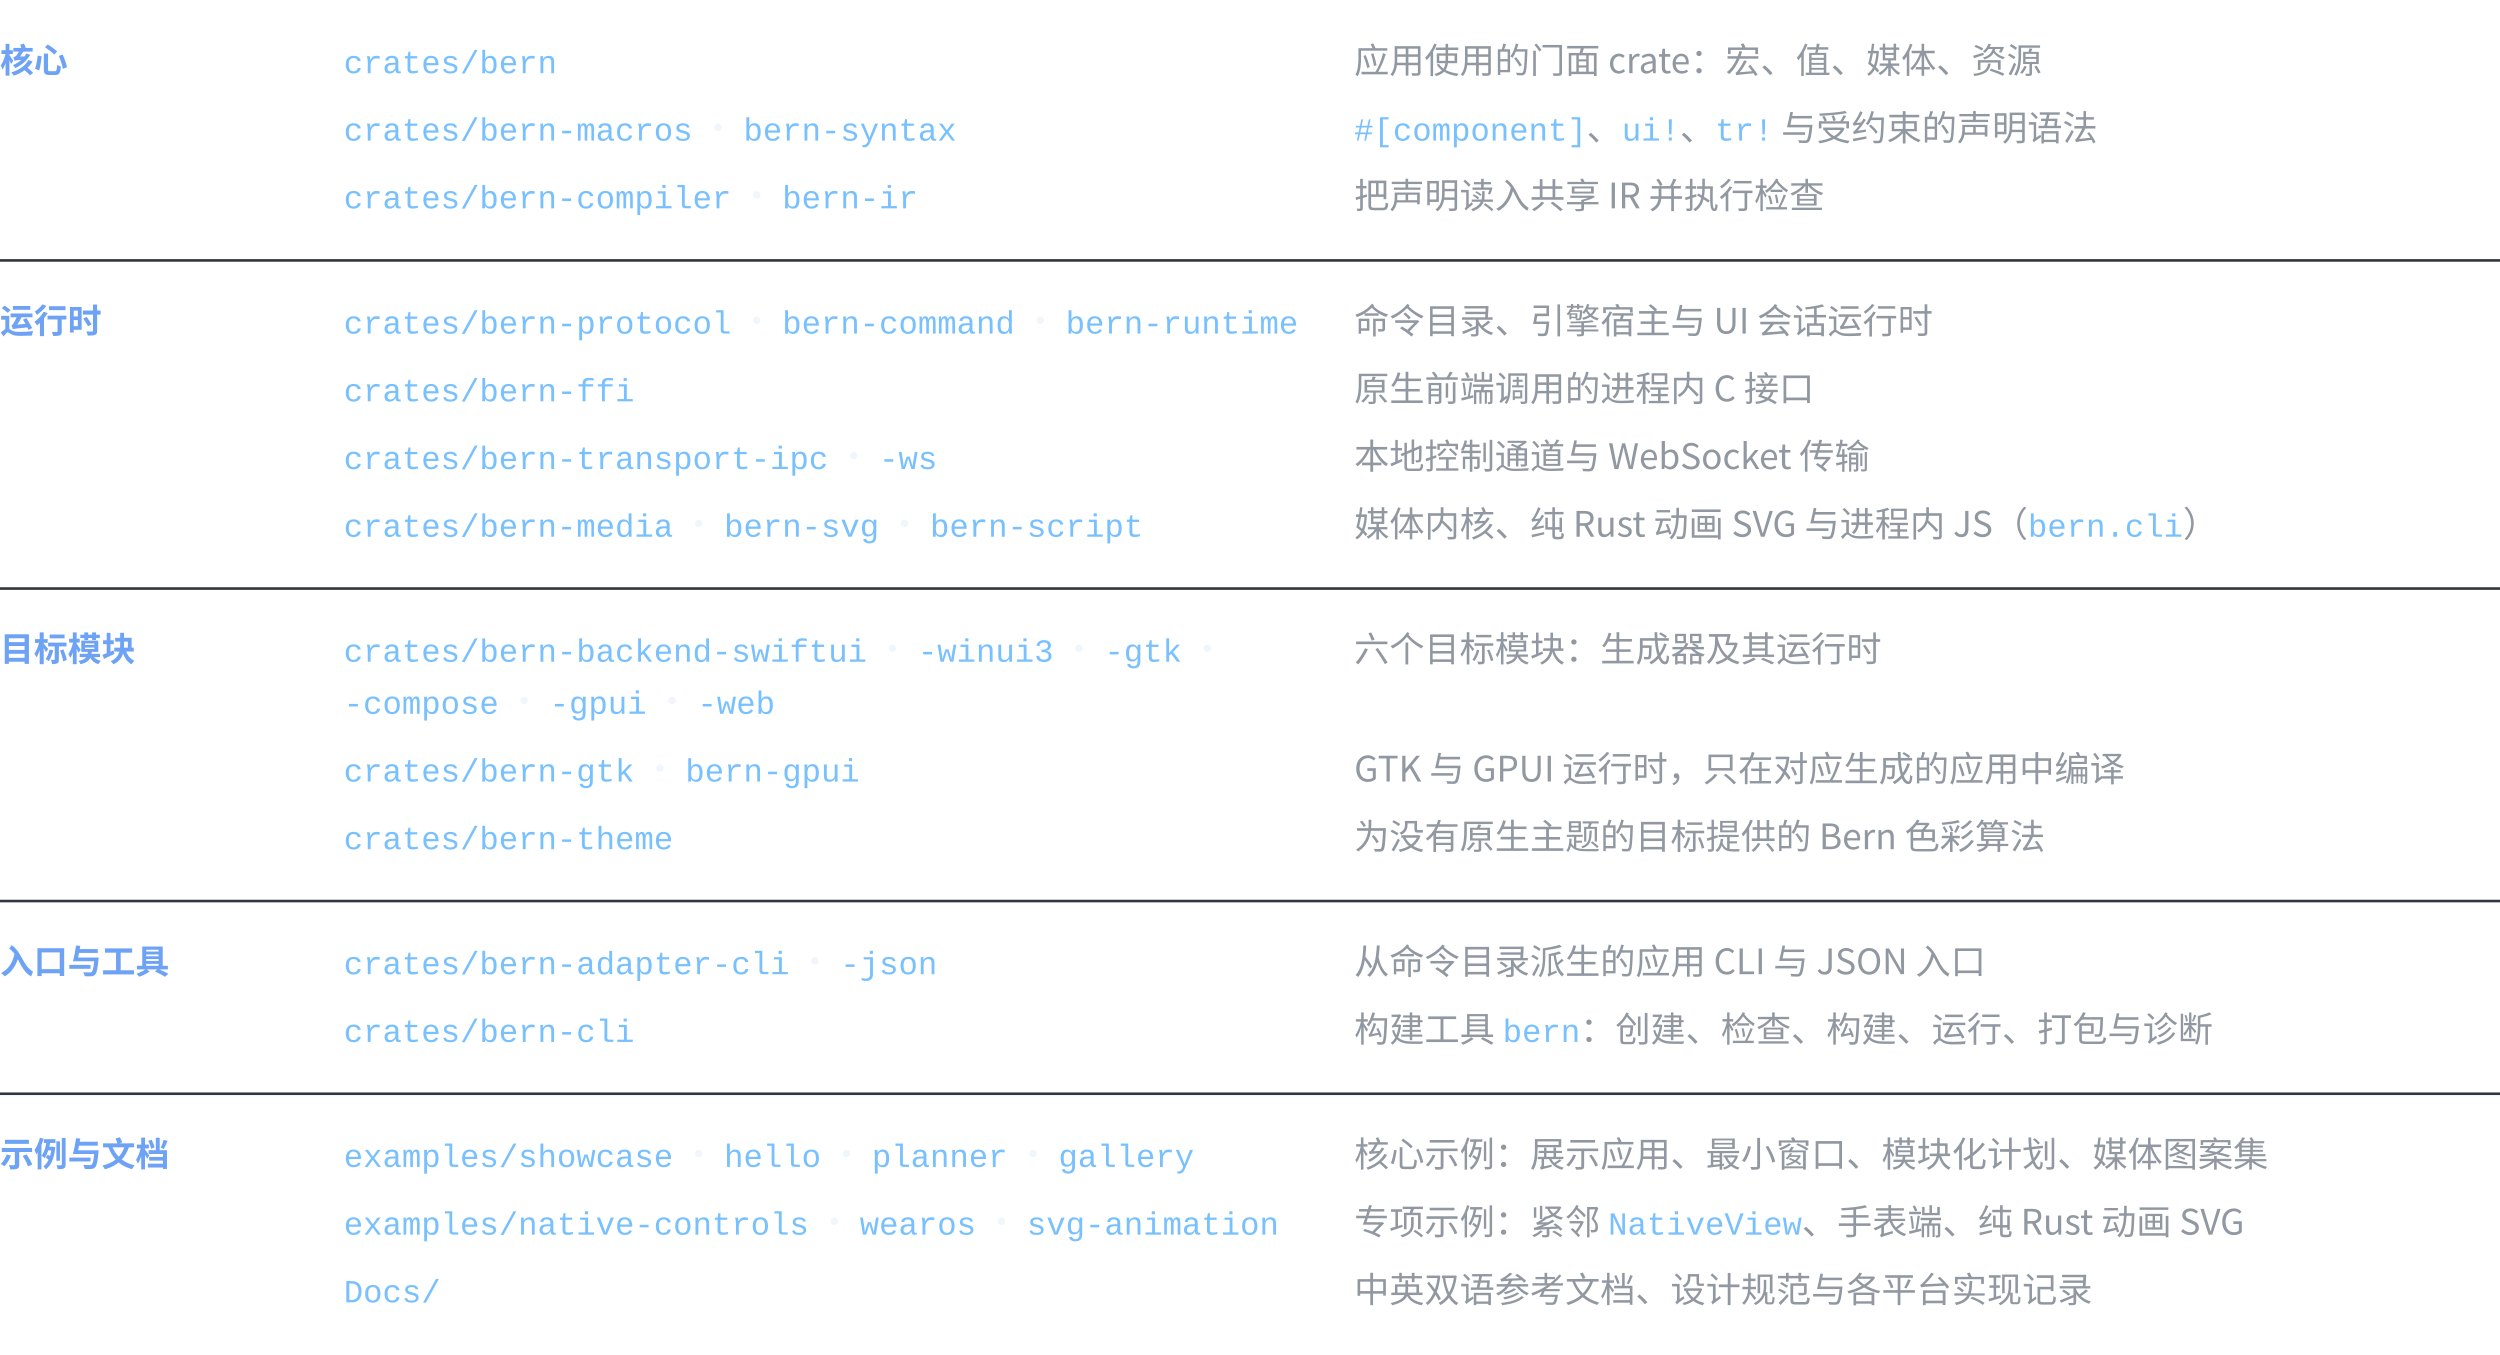
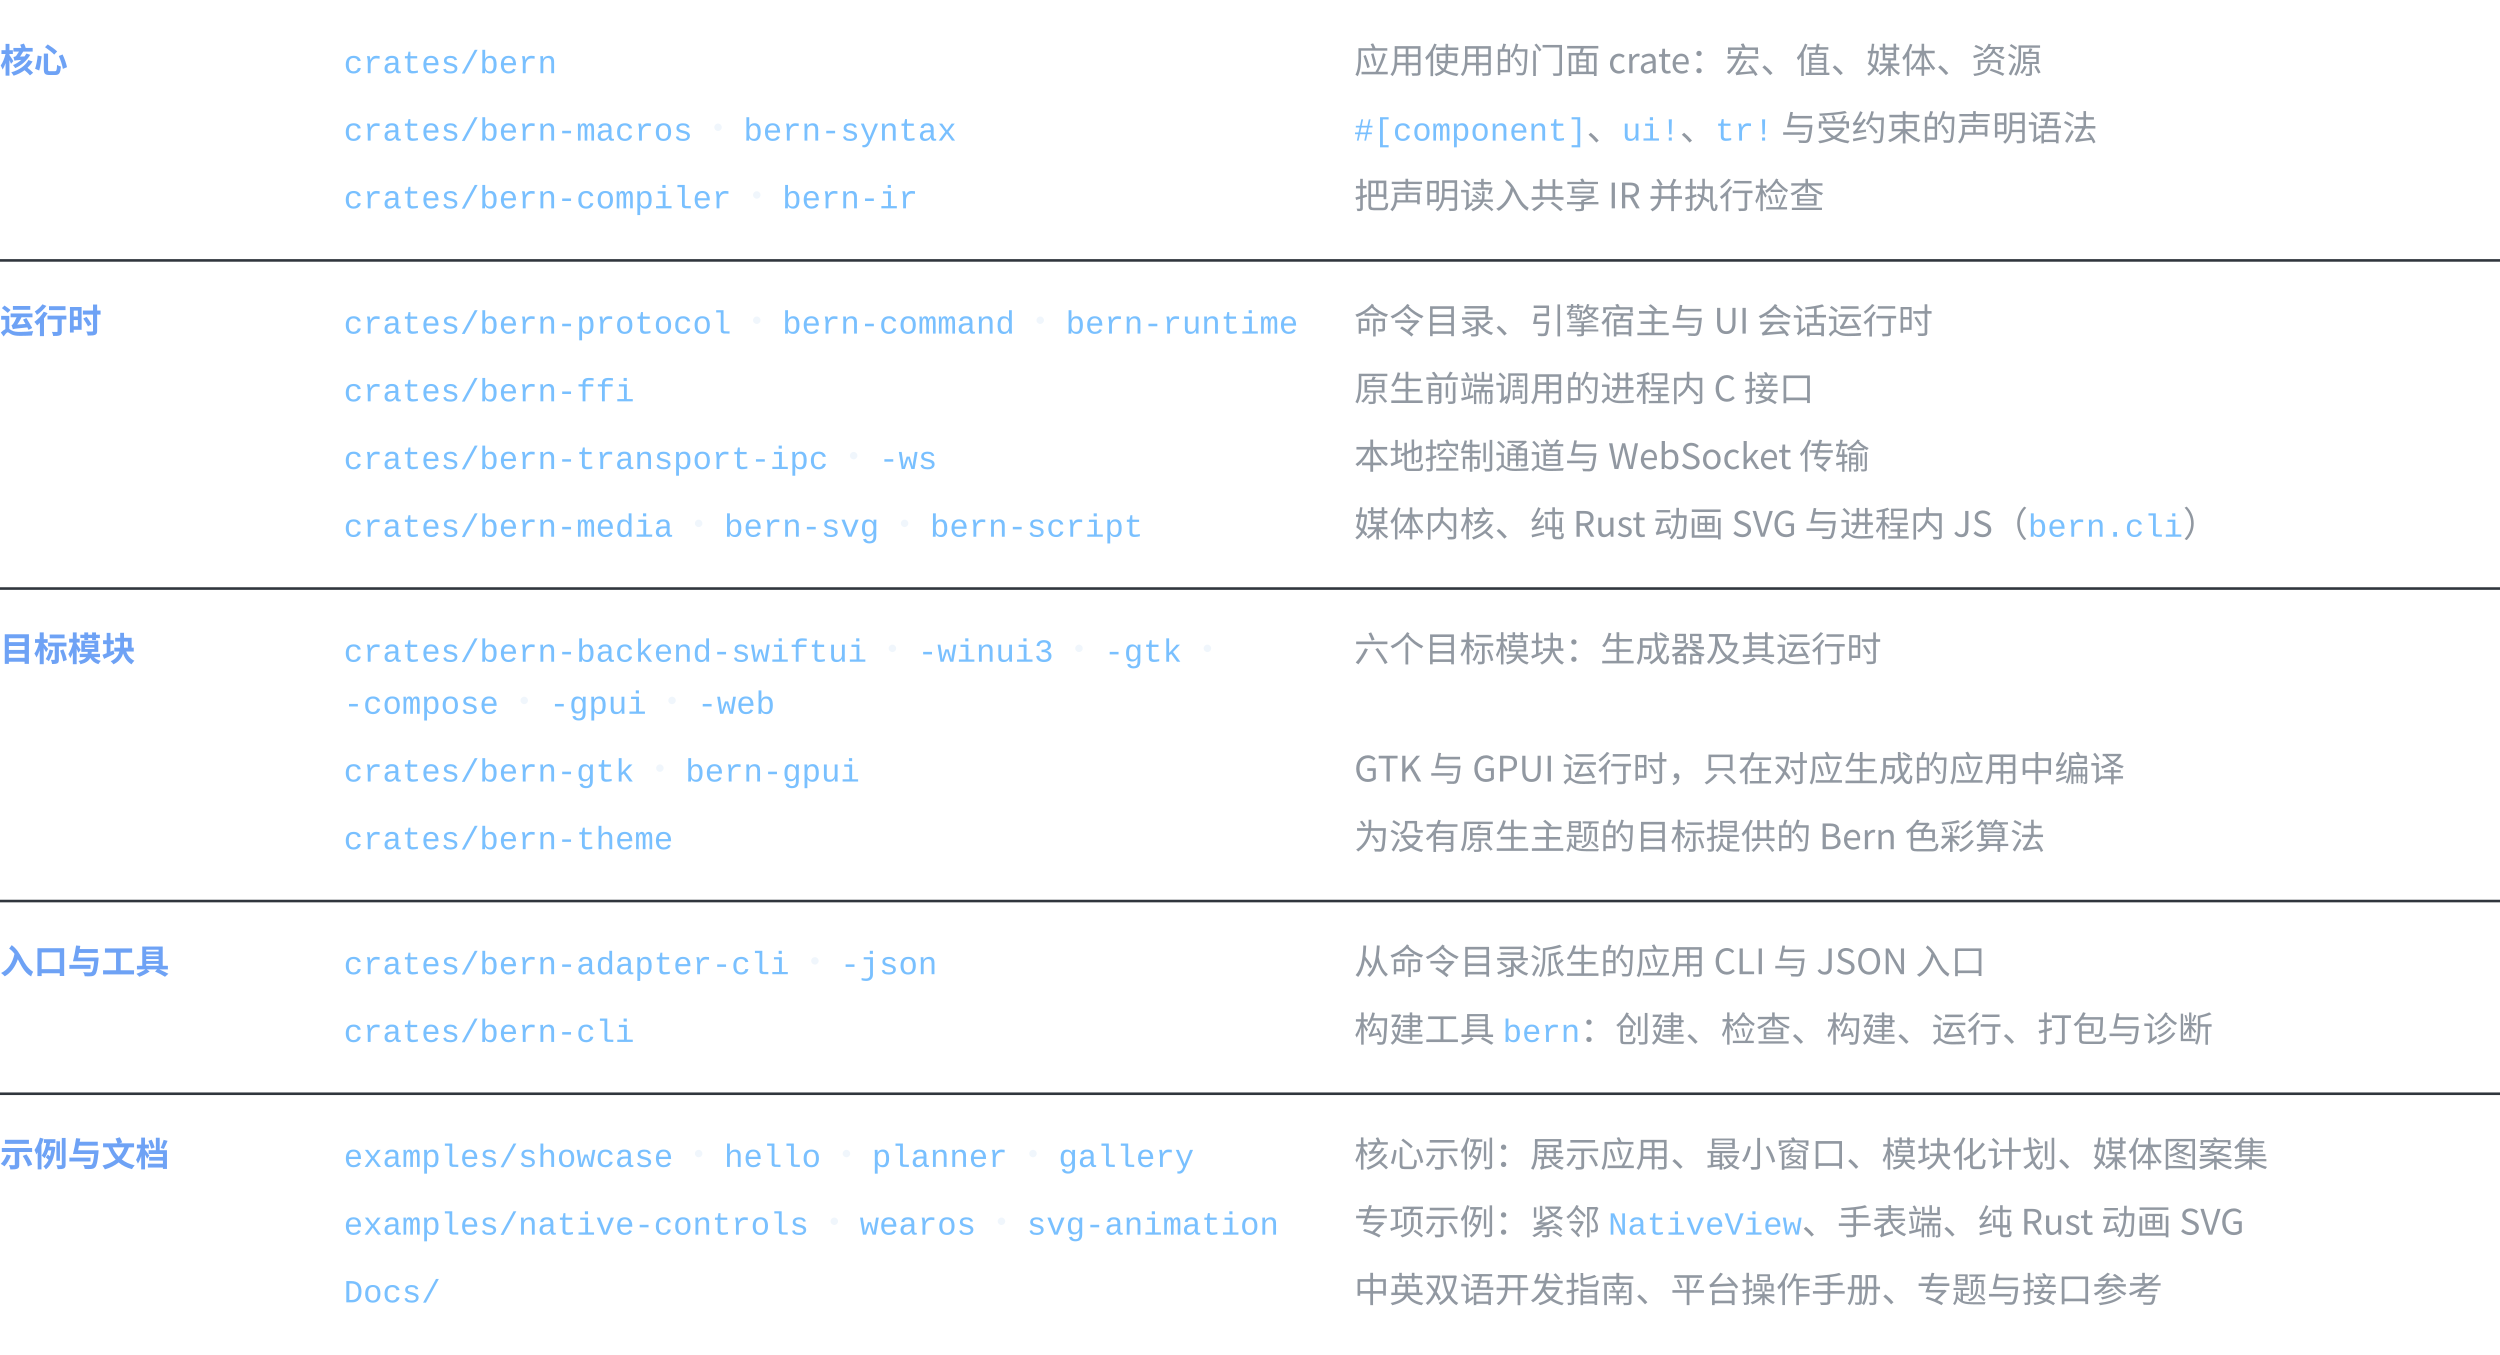
<svg xmlns="http://www.w3.org/2000/svg" viewBox="0 0 960 520" width="960" height="520" font-family="-apple-system, BlinkMacSystemFont, 'Segoe UI', 'PingFang SC', 'Hiragino Sans GB', 'Microsoft YaHei', 'Noto Sans CJK SC', 'Helvetica Neue', Arial, sans-serif">
  <defs>
    <symbol id="bern-logo" viewBox="0 0 1024 1024">
      <defs>
        <clipPath id="bern-symbol-disc">
          <circle cx="512" cy="512" r="512" />
        </clipPath>
      </defs>
      <g clip-path="url(#bern-symbol-disc)">
        <rect width="1024" height="1024" fill="#4A8BEF" />
        <path fill="#24324D" d="M 290.4 372.1 C 270.7 579.3 309.8 827.6 392.0 1060.0 L 1100 1100 L 1060.0 880.0 C 1013.0 692.2 904.4 451.5 684.3 270.5 A 14 14 0 0 0 662.4 286.5 C 693.7 364.2 711.6 444.8 715.3 529.4 A 36 36 0 0 1 691.6 564.9 C 620.6 590.7 549.5 616.5 478.5 642.4 A 36 36 0 0 1 436.0 628.1 C 383.8 547.6 344.6 461.1 317.8 369.5 A 14 14 0 0 0 290.4 372.1 Z" />
        <ellipse rx="22" ry="36" fill="#E8F4FF" transform="translate(520 760) rotate(-20)" />
        <ellipse rx="22" ry="36" fill="#E8F4FF" transform="translate(748 668) rotate(-20)" />
      </g>
    </symbol>
  </defs>
  <text x="0.0" y="27.9" font-size="13" fill="#6EA2F5" font-weight="700">核心</text>
  <text x="132.0" y="28.1" font-size="13.5" fill="#F0F6FC">
    <tspan font-family="ui-monospace, SFMono-Regular, Menlo, Consolas, 'Liberation Mono', monospace" font-size="12.4" fill="#79C0FF">crates/bern</tspan>
  </text>
  <text x="520.0" y="28.1" font-size="13.5" fill="#9198A1">应用使用的门面 crate：宏、值、媒体、资源</text>
  <text x="132.0" y="54.0" font-size="13.5" fill="#F0F6FC">
    <tspan font-family="ui-monospace, SFMono-Regular, Menlo, Consolas, 'Liberation Mono', monospace" font-size="12.4" fill="#79C0FF">crates/bern-macros</tspan> · <tspan font-family="ui-monospace, SFMono-Regular, Menlo, Consolas, 'Liberation Mono', monospace" font-size="12.4" fill="#79C0FF">bern-syntax</tspan>
  </text>
  <text x="520.0" y="54.0" font-size="13.5" fill="#9198A1">
    <tspan font-family="ui-monospace, SFMono-Regular, Menlo, Consolas, 'Liberation Mono', monospace" font-size="12.4" fill="#79C0FF">#[component]</tspan>、<tspan font-family="ui-monospace, SFMono-Regular, Menlo, Consolas, 'Liberation Mono', monospace" font-size="12.4" fill="#79C0FF">ui!</tspan>、<tspan font-family="ui-monospace, SFMono-Regular, Menlo, Consolas, 'Liberation Mono', monospace" font-size="12.4" fill="#79C0FF">tr!</tspan> 与受约束的声明语法</text>
  <text x="132.0" y="80.0" font-size="13.5" fill="#F0F6FC">
    <tspan font-family="ui-monospace, SFMono-Regular, Menlo, Consolas, 'Liberation Mono', monospace" font-size="12.4" fill="#79C0FF">crates/bern-compiler</tspan> · <tspan font-family="ui-monospace, SFMono-Regular, Menlo, Consolas, 'Liberation Mono', monospace" font-size="12.4" fill="#79C0FF">bern-ir</tspan>
  </text>
  <text x="520.0" y="80.0" font-size="13.5" fill="#9198A1">把声明读入共享 IR 并执行检查</text>
  <line x1="0" y1="100.0" x2="960" y2="100.0" stroke="#30363D" />
  <text x="0.0" y="127.9" font-size="13" fill="#6EA2F5" font-weight="700">运行时</text>
  <text x="132.0" y="128.1" font-size="13.5" fill="#F0F6FC">
    <tspan font-family="ui-monospace, SFMono-Regular, Menlo, Consolas, 'Liberation Mono', monospace" font-size="12.4" fill="#79C0FF">crates/bern-protocol</tspan> · <tspan font-family="ui-monospace, SFMono-Regular, Menlo, Consolas, 'Liberation Mono', monospace" font-size="12.4" fill="#79C0FF">bern-command</tspan> · <tspan font-family="ui-monospace, SFMono-Regular, Menlo, Consolas, 'Liberation Mono', monospace" font-size="12.4" fill="#79C0FF">bern-runtime</tspan>
  </text>
  <text x="520.0" y="128.1" font-size="13.5" fill="#9198A1">命令目录、引擎宿主与 UI 会话运行时</text>
  <text x="132.0" y="154.1" font-size="13.5" fill="#F0F6FC">
    <tspan font-family="ui-monospace, SFMono-Regular, Menlo, Consolas, 'Liberation Mono', monospace" font-size="12.4" fill="#79C0FF">crates/bern-ffi</tspan>
  </text>
  <text x="520.0" y="154.1" font-size="13.5" fill="#9198A1">原生前端调用的进程内 C 接口</text>
  <text x="132.0" y="180.1" font-size="13.5" fill="#F0F6FC">
    <tspan font-family="ui-monospace, SFMono-Regular, Menlo, Consolas, 'Liberation Mono', monospace" font-size="12.4" fill="#79C0FF">crates/bern-transport-ipc</tspan> · <tspan font-family="ui-monospace, SFMono-Regular, Menlo, Consolas, 'Liberation Mono', monospace" font-size="12.4" fill="#79C0FF">-ws</tspan>
  </text>
  <text x="520.0" y="180.1" font-size="13.5" fill="#9198A1">本地控制通道与 WebSocket 传输</text>
  <text x="132.0" y="206.1" font-size="13.5" fill="#F0F6FC">
    <tspan font-family="ui-monospace, SFMono-Regular, Menlo, Consolas, 'Liberation Mono', monospace" font-size="12.4" fill="#79C0FF">crates/bern-media</tspan> · <tspan font-family="ui-monospace, SFMono-Regular, Menlo, Consolas, 'Liberation Mono', monospace" font-size="12.4" fill="#79C0FF">bern-svg</tspan> · <tspan font-family="ui-monospace, SFMono-Regular, Menlo, Consolas, 'Liberation Mono', monospace" font-size="12.4" fill="#79C0FF">bern-script</tspan>
  </text>
  <text x="520.0" y="206.1" font-size="13.5" fill="#9198A1">媒体内核、纯 Rust 动画 SVG 与进程内 JS（<tspan font-family="ui-monospace, SFMono-Regular, Menlo, Consolas, 'Liberation Mono', monospace" font-size="12.4" fill="#79C0FF">bern.cli</tspan>）</text>
  <line x1="0" y1="226.0" x2="960" y2="226.0" stroke="#30363D" />
  <text x="0.0" y="253.9" font-size="13" fill="#6EA2F5" font-weight="700">目标模块</text>
  <text x="132.0" y="254.1" font-size="13.5" fill="#F0F6FC">
    <tspan font-family="ui-monospace, SFMono-Regular, Menlo, Consolas, 'Liberation Mono', monospace" font-size="12.4" fill="#79C0FF">crates/bern-backend-swiftui</tspan> · <tspan font-family="ui-monospace, SFMono-Regular, Menlo, Consolas, 'Liberation Mono', monospace" font-size="12.4" fill="#79C0FF">-winui3</tspan> · <tspan font-family="ui-monospace, SFMono-Regular, Menlo, Consolas, 'Liberation Mono', monospace" font-size="12.4" fill="#79C0FF">-gtk</tspan> ·</text>
  <text x="132.0" y="274.1" font-size="13.5" fill="#F0F6FC">
    <tspan font-family="ui-monospace, SFMono-Regular, Menlo, Consolas, 'Liberation Mono', monospace" font-size="12.4" fill="#79C0FF">-compose</tspan> · <tspan font-family="ui-monospace, SFMono-Regular, Menlo, Consolas, 'Liberation Mono', monospace" font-size="12.4" fill="#79C0FF">-gpui</tspan> · <tspan font-family="ui-monospace, SFMono-Regular, Menlo, Consolas, 'Liberation Mono', monospace" font-size="12.4" fill="#79C0FF">-web</tspan>
  </text>
  <text x="520.0" y="254.1" font-size="13.5" fill="#9198A1">六个目标模块：生成器及其运行时</text>
  <text x="132.0" y="300.1" font-size="13.5" fill="#F0F6FC">
    <tspan font-family="ui-monospace, SFMono-Regular, Menlo, Consolas, 'Liberation Mono', monospace" font-size="12.4" fill="#79C0FF">crates/bern-gtk</tspan> · <tspan font-family="ui-monospace, SFMono-Regular, Menlo, Consolas, 'Liberation Mono', monospace" font-size="12.4" fill="#79C0FF">bern-gpui</tspan>
  </text>
  <text x="520.0" y="300.1" font-size="13.5" fill="#9198A1">GTK 与 GPUI 运行时，只在对应生成的应用中编译</text>
  <text x="132.0" y="326.1" font-size="13.5" fill="#F0F6FC">
    <tspan font-family="ui-monospace, SFMono-Regular, Menlo, Consolas, 'Liberation Mono', monospace" font-size="12.4" fill="#79C0FF">crates/bern-theme</tspan>
  </text>
  <text x="520.0" y="326.1" font-size="13.5" fill="#9198A1">为没有原生主题的目标提供的 Bern 色彩算法</text>
  <line x1="0" y1="346.0" x2="960" y2="346.0" stroke="#30363D" />
  <text x="0.0" y="373.9" font-size="13" fill="#6EA2F5" font-weight="700">入口与工具</text>
  <text x="132.0" y="374.1" font-size="13.5" fill="#F0F6FC">
    <tspan font-family="ui-monospace, SFMono-Regular, Menlo, Consolas, 'Liberation Mono', monospace" font-size="12.4" fill="#79C0FF">crates/bern-adapter-cli</tspan> · <tspan font-family="ui-monospace, SFMono-Regular, Menlo, Consolas, 'Liberation Mono', monospace" font-size="12.4" fill="#79C0FF">-json</tspan>
  </text>
  <text x="520.0" y="374.1" font-size="13.5" fill="#9198A1">从命令目录派生的应用 CLI 与 JSON 入口</text>
  <text x="132.0" y="400.1" font-size="13.5" fill="#F0F6FC">
    <tspan font-family="ui-monospace, SFMono-Regular, Menlo, Consolas, 'Liberation Mono', monospace" font-size="12.4" fill="#79C0FF">crates/bern-cli</tspan>
  </text>
  <text x="520.0" y="400.1" font-size="13.5" fill="#9198A1">构建工具 <tspan font-family="ui-monospace, SFMono-Regular, Menlo, Consolas, 'Liberation Mono', monospace" font-size="12.4" fill="#79C0FF">bern</tspan>：创建、检查、构建、运行、打包与诊断</text>
  <line x1="0" y1="420.0" x2="960" y2="420.0" stroke="#30363D" />
  <text x="0.0" y="447.9" font-size="13" fill="#6EA2F5" font-weight="700">示例与文档</text>
  <text x="132.0" y="448.1" font-size="13.5" fill="#F0F6FC">
    <tspan font-family="ui-monospace, SFMono-Regular, Menlo, Consolas, 'Liberation Mono', monospace" font-size="12.4" fill="#79C0FF">examples/showcase</tspan> · <tspan font-family="ui-monospace, SFMono-Regular, Menlo, Consolas, 'Liberation Mono', monospace" font-size="12.4" fill="#79C0FF">hello</tspan> · <tspan font-family="ui-monospace, SFMono-Regular, Menlo, Consolas, 'Liberation Mono', monospace" font-size="12.4" fill="#79C0FF">planner</tspan> · <tspan font-family="ui-monospace, SFMono-Regular, Menlo, Consolas, 'Liberation Mono', monospace" font-size="12.4" fill="#79C0FF">gallery</tspan>
  </text>
  <text x="520.0" y="448.1" font-size="13.5" fill="#9198A1">核心示例：展示应用、最小窗口、模块化计划、媒体图案集</text>
  <text x="132.0" y="474.1" font-size="13.5" fill="#F0F6FC">
    <tspan font-family="ui-monospace, SFMono-Regular, Menlo, Consolas, 'Liberation Mono', monospace" font-size="12.4" fill="#79C0FF">examples/native-controls</tspan> · <tspan font-family="ui-monospace, SFMono-Regular, Menlo, Consolas, 'Liberation Mono', monospace" font-size="12.4" fill="#79C0FF">wearos</tspan> · <tspan font-family="ui-monospace, SFMono-Regular, Menlo, Consolas, 'Liberation Mono', monospace" font-size="12.4" fill="#79C0FF">svg-animation</tspan>
  </text>
  <text x="520.0" y="474.1" font-size="13.5" fill="#9198A1">专项示例：紧邻 <tspan font-family="ui-monospace, SFMono-Regular, Menlo, Consolas, 'Liberation Mono', monospace" font-size="12.4" fill="#79C0FF">NativeView</tspan>、手表端、纯 Rust 动画 SVG</text>
  <text x="132.0" y="500.1" font-size="13.5" fill="#F0F6FC">
    <tspan font-family="ui-monospace, SFMono-Regular, Menlo, Consolas, 'Liberation Mono', monospace" font-size="12.4" fill="#79C0FF">Docs/</tspan>
  </text>
-   <text x="520.0" y="500.1" font-size="13.5" fill="#9198A1">中英双语参考文档、设计规范与各平台实现记录</text>
+   <text x="520.0" y="500.1" font-size="13.5" fill="#9198A1">中英双语开发指南、平台操作手册、专题与接口参考</text>
</svg>
